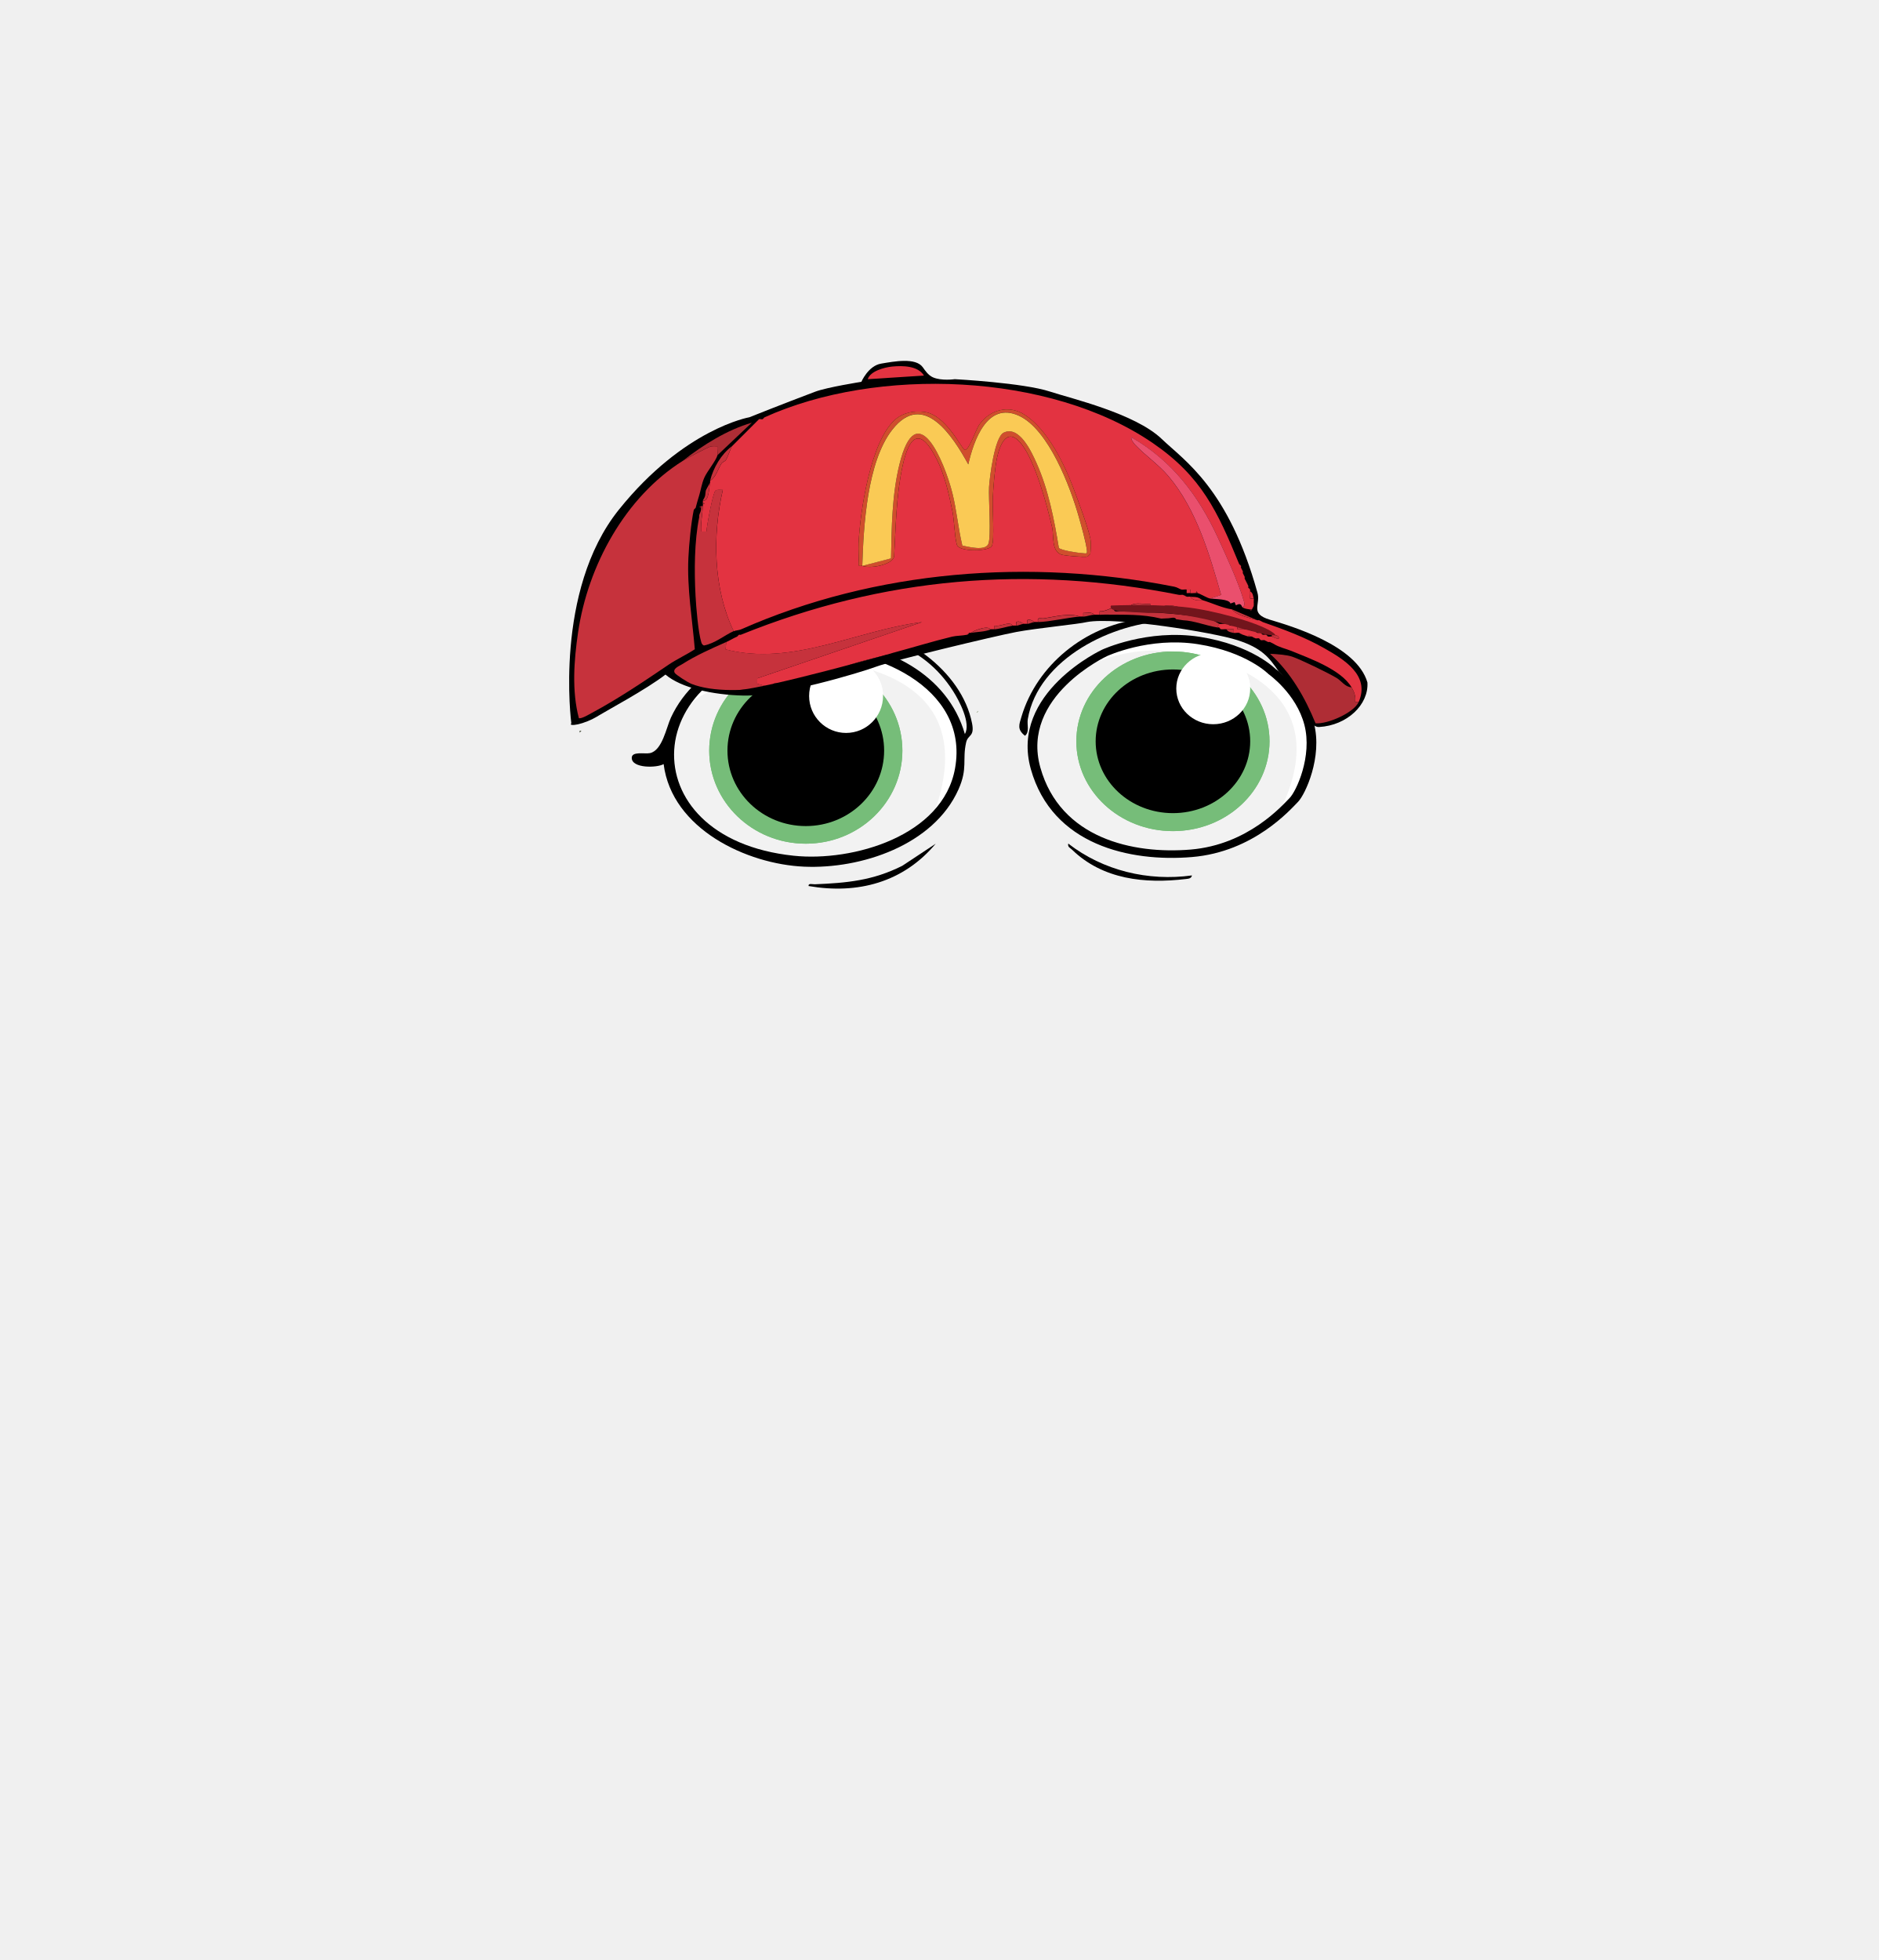
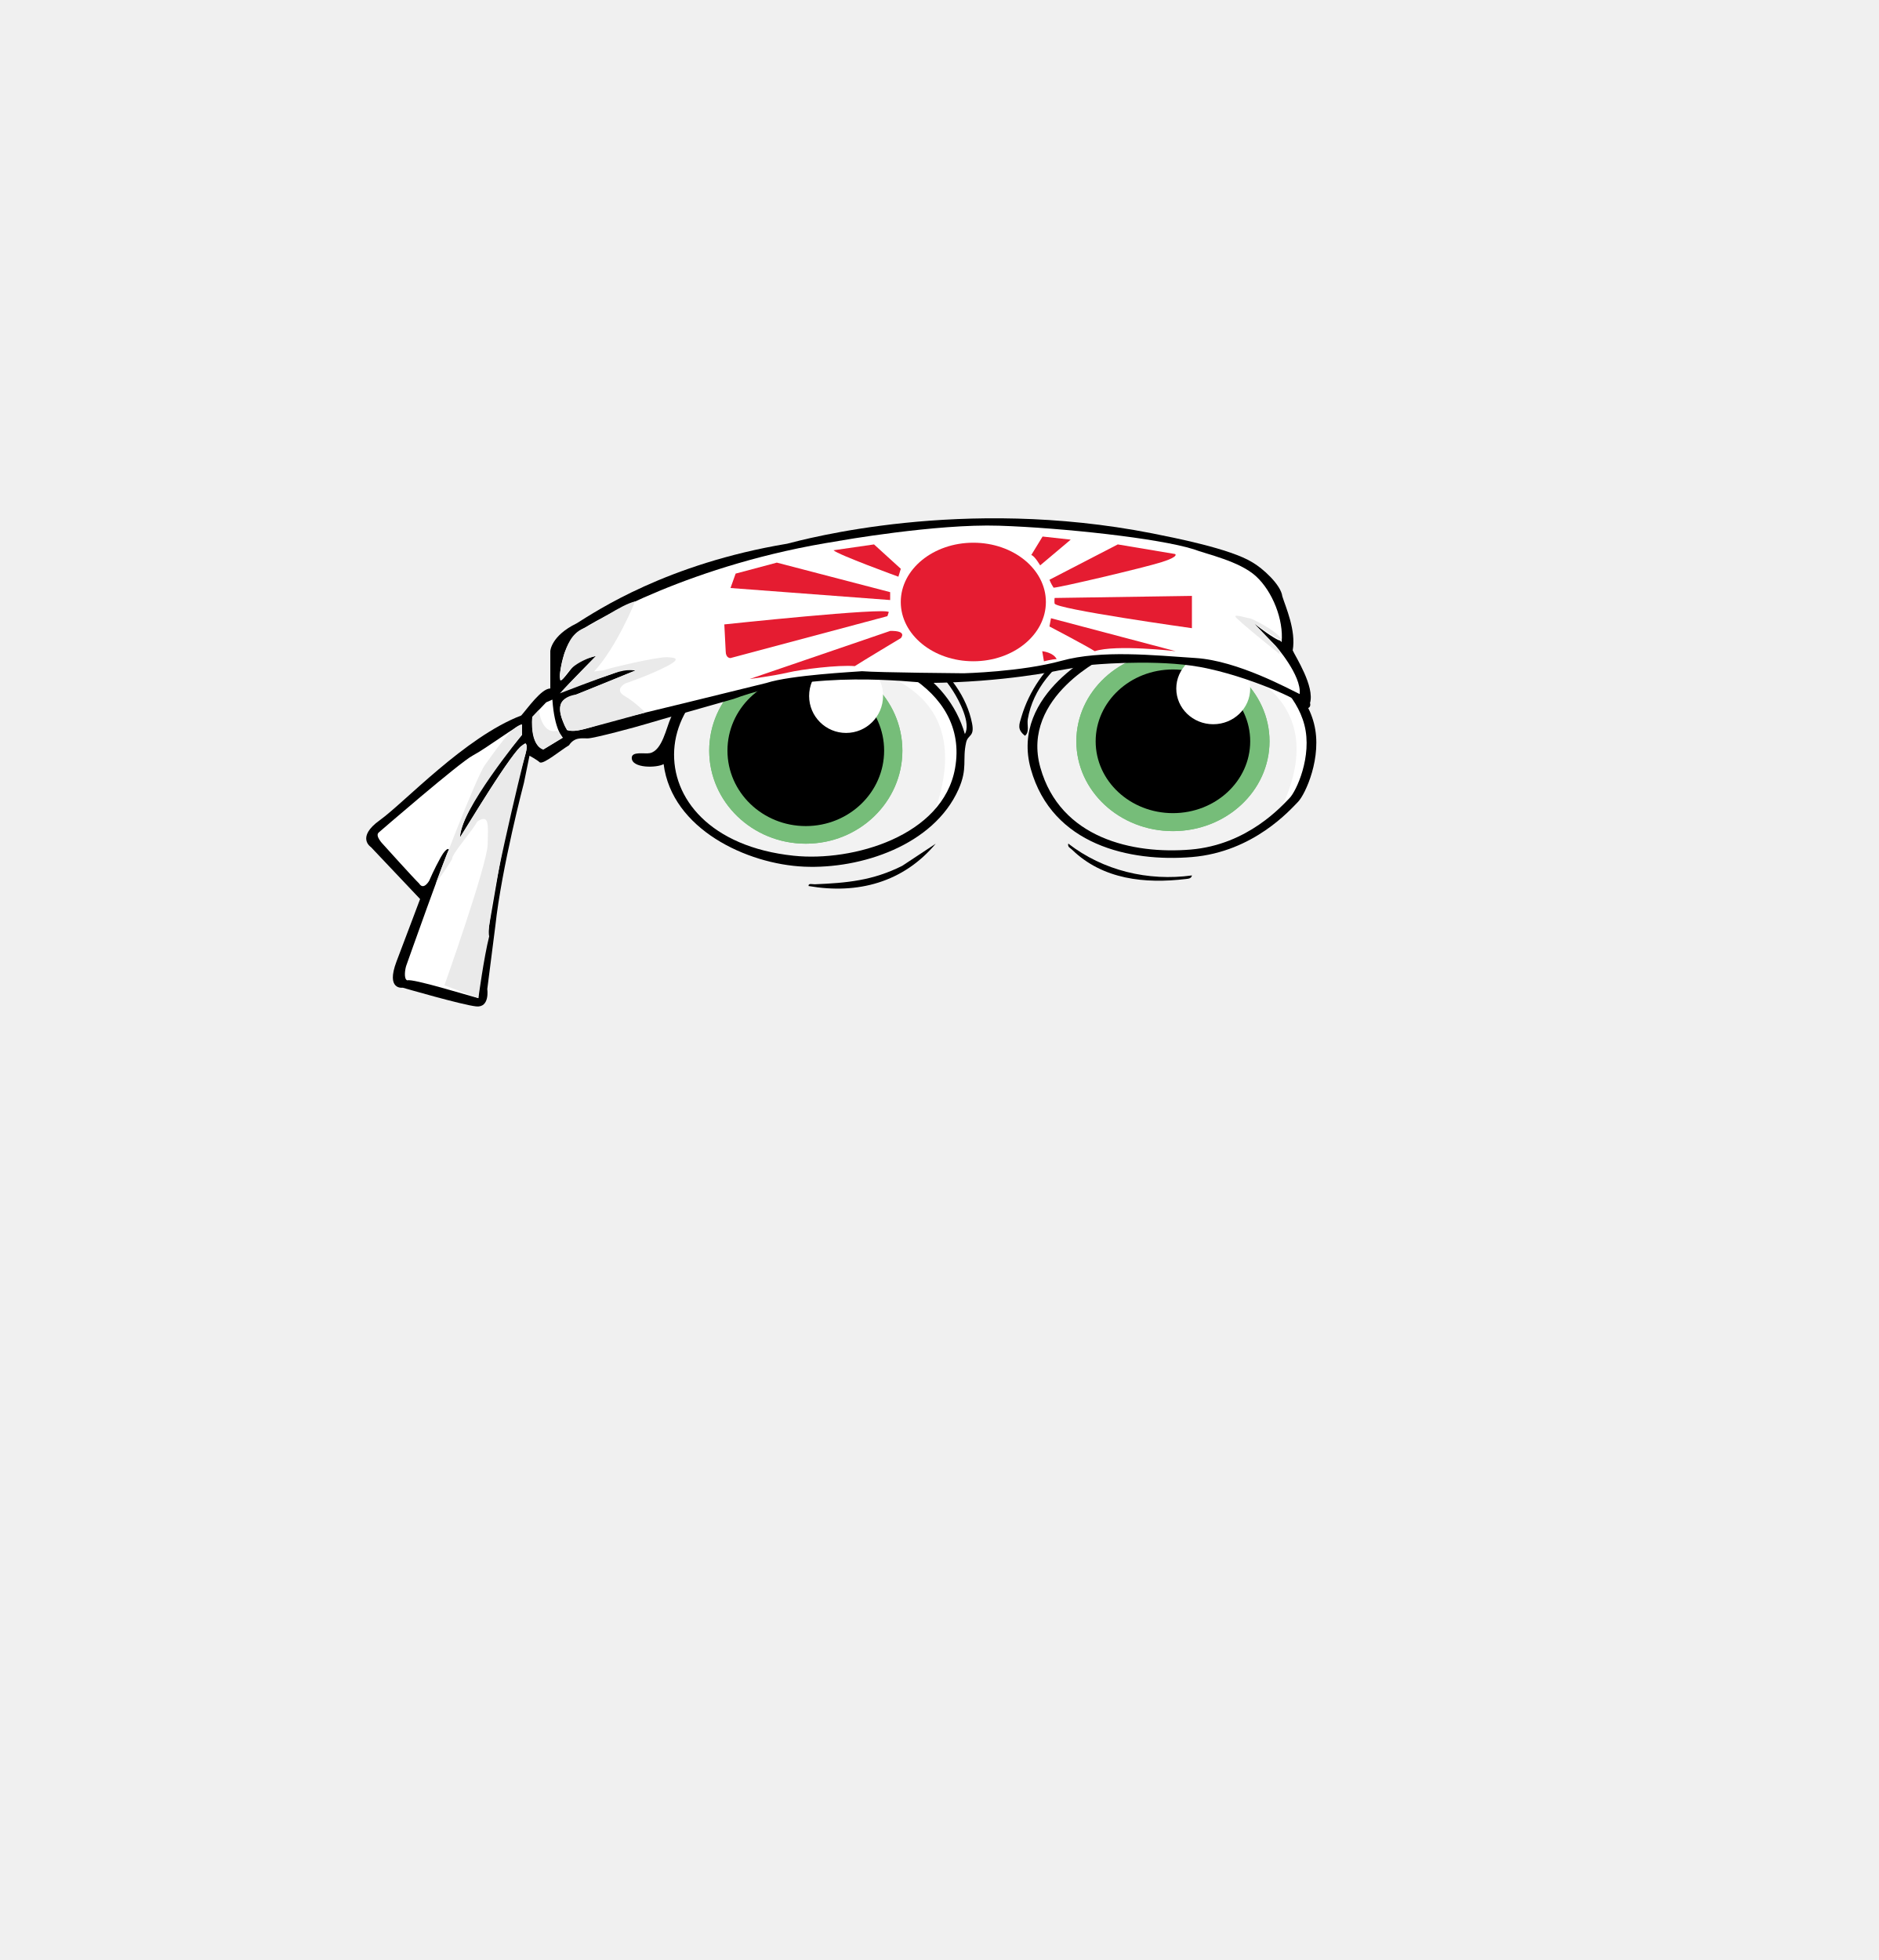
<svg xmlns="http://www.w3.org/2000/svg" id="Lager_2" viewBox="0 0 617.49 644.18">
  <defs>
-     <style>.cls-1{fill:none;}.cls-2{fill:#ea4f6d;}.cls-3{fill:#e33341;}.cls-4{fill:#af2d35;}.cls-5{fill:#d04e2d;}.cls-6{fill:#faca55;}.cls-7{fill:#6c8456;}.cls-8{fill:#fff;}.cls-9{fill:#586a48;}.cls-10{fill:#323b27;}.cls-11{fill:#72151c;}.cls-12{fill:#f2f2f2;}.cls-13{fill:#731a1d;}.cls-14{fill:#c6323c;}.cls-15{fill:#76bd79;}</style>
+     <style>.cls-1{fill:none;}.cls-2{fill:#eaeaea;}.cls-3{fill:#e51c31;}.cls-4{fill:#fff;}.cls-5{fill:#f2f2f2;}.cls-6{fill:#76bd79;}</style>
  </defs>
-   <g id="mcd">
-     <path class="cls-8" d="M430.61,245.07c0,16.68-18.98,36.26-44.98,36.26s-46.4-18.95-46.4-35.63,20.4-35.63,46.4-35.63,44.98,18.32,44.98,35Z" />
-     <path class="cls-12" d="M388.28,214.36c18.4,2.58,49.78,14.58,33.26,50.44-8.93,11.31-55.72,33.64-82.7-12.04-.9-11.47,5.49-26.42,8.72-28.5,9.15-5.87,22.32-12.49,40.72-9.9Z" />
-     <path class="cls-8" d="M316.5,247.51c0,16.49-20.22,35.86-47.93,35.86s-49.44-18.74-49.44-35.23,21.74-35.23,49.44-35.23,47.93,18.11,47.93,34.61Z" />
-     <path class="cls-12" d="M272.81,217.21c18.66,2.58,48.89,11.49,33.73,51.44-4.86,5.54-57.26,35.8-84.62-9.88-.91-11.47-.38-26.06,9.59-30.65s22.64-13.49,41.3-10.9Z" />
+   <g id="karatekid">
+     <path class="cls-4" d="M430.61,245.07c0,16.68-18.98,36.26-44.98,36.26s-46.4-18.95-46.4-35.63,20.4-35.63,46.4-35.63,44.98,18.32,44.98,35Z" />
+     <path class="cls-5" d="M388.28,214.36c18.4,2.58,49.78,14.58,33.26,50.44-8.93,11.31-55.72,33.64-82.7-12.04-.9-11.47,5.49-26.42,8.72-28.5,9.15-5.87,22.32-12.49,40.72-9.9Z" />
+     <path class="cls-4" d="M316.5,247.51c0,16.49-20.22,35.86-47.93,35.86s-49.44-18.74-49.44-35.23,21.74-35.23,49.44-35.23,47.93,18.11,47.93,34.61Z" />
+     <path class="cls-5" d="M272.81,217.21c18.66,2.58,48.89,11.49,33.73,51.44-4.86,5.54-57.26,35.8-84.62-9.88-.91-11.47-.38-26.06,9.59-30.65s22.64-13.49,41.3-10.9Z" />
    <path d="M279.42,205.25c17.01,1.57,36.69,15,40.1,32.49.88,4.51-1.33,3.6-1.94,6.25-1.32,5.77.6,8.48-2.53,15.48-8.18,18.3-31.97,26.2-50.76,25.37s-43.45-12.35-46.15-33.71c-2.21,1.28-10.45,1.45-10.48-2.03-.02-2.28,4.3-1.21,6-1.58,4.05-.89,5.35-8.38,6.89-11.7,16.33-35.19,85.24-33.96,96.61,5.43,2.07-3.5-1.82-10.9-3.88-14.12-10.21-15.95-26.3-19.21-43.67-20.79-.64-.06-3.21-.26-3.27-1.09,4.23.28,8.9-.39,13.07,0ZM264.49,213.55c-54.5,3.24-58.61,61.93-3.58,67.7,19.38,2.03,49.03-6.44,53.02-28.72,4.83-26.99-27.48-40.29-49.44-38.98Z" />
    <path d="M392.96,204.09c0,1.01-2.54.64-3.22.6-1.81-.1-3.42-.66-5.17-.63-18.5.33-43.35,12.39-46.73,32.3-.32,1.88.67,4.18-.92,5.46-2.63-2.09-1.96-3.58-1.13-6.35,5.1-17,20.91-29.56,38.37-31.9,6.54-.88,12.29-.01,18.8.52Z" />
    <path d="M307.59,277.27c-10.64,12.73-25.65,16.74-41.81,13.93-.14-1.01,1.32-.55,2.02-.57,10.6-.43,19.13-1.22,28.78-6.07l11.01-7.28Z" />
    <path d="M391.8,287.72c-.22,1.06-1.14,1.07-2.01,1.18-13.43,1.6-27.27.2-37.43-9.66-.62-.6-1.48-.83-1.21-1.98,11.46,8.9,26.28,12.44,40.65,10.46Z" />
    <path d="M431.91,237.76c-2.85-11.04-12.63-17.9-12.63-17.9,0,0-7.67-7.86-24.9-10.56-17.23-2.7-32.07,4.21-32.07,4.21,0,0-30.52,14.15-23.47,39.26,7.02,25,32.61,30.61,52.96,28.91,20.35-1.69,32.46-15.71,34.85-18.12s8.11-14.75,5.26-25.79ZM423.86,262.32c-2.23,2.25-13.53,15.32-32.5,16.9s-42.84-3.65-49.39-26.96c-6.58-23.41,21.89-36.61,21.89-36.61,0,0,13.84-6.45,29.91-3.93,16.07,2.52,23.22,9.85,23.22,9.85,0,0,9.12,6.4,11.78,16.7,2.66,10.29-2.67,21.8-4.9,24.05Z" />
-     <ellipse class="cls-15" cx="264.87" cy="246.7" rx="31.75" ry="30.59" />
+     <ellipse class="cls-6" cx="264.87" cy="246.7" rx="31.75" ry="30.59" />
    <ellipse cx="264.87" cy="246.7" rx="25.75" ry="24.8" />
-     <circle class="cls-8" cx="278.11" cy="228.74" r="12.15" />
-     <ellipse class="cls-15" cx="385.55" cy="243.64" rx="31.75" ry="29.52" />
+     <circle class="cls-4" cx="278.11" cy="228.74" r="12.15" />
+     <ellipse class="cls-6" cx="385.55" cy="243.64" rx="31.75" ry="29.52" />
    <ellipse cx="385.55" cy="243.64" rx="25.4" ry="23.61" />
-     <ellipse class="cls-8" cx="398.8" cy="226.3" rx="12.15" ry="11.73" />
-     <ellipse class="cls-15" cx="264.87" cy="246.7" rx="31.75" ry="30.59" />
+     <ellipse class="cls-4" cx="398.8" cy="226.3" rx="12.15" ry="11.73" />
+     <ellipse class="cls-6" cx="264.87" cy="246.7" rx="31.75" ry="30.59" />
    <ellipse cx="264.87" cy="246.7" rx="25.75" ry="24.8" />
-     <circle class="cls-8" cx="278.11" cy="228.74" r="12.15" />
-     <ellipse class="cls-15" cx="385.55" cy="243.64" rx="31.75" ry="29.52" />
+     <circle class="cls-4" cx="278.11" cy="228.74" r="12.15" />
+     <ellipse class="cls-6" cx="385.55" cy="243.64" rx="31.75" ry="29.52" />
    <ellipse cx="385.55" cy="243.64" rx="25.4" ry="23.61" />
-     <ellipse class="cls-8" cx="398.8" cy="226.3" rx="12.15" ry="11.73" />
-     <path d="M187.8,237.74s-5.81-43.52,15.62-70.22c21.43-26.7,42.9-30.38,42.9-30.38,0,0,10.68-4.27,21.6-8.39,3.89-1.47,15.22-3.26,15.22-3.26,0,0,2.25-5.27,6.48-5.98s11.35-2.09,13.7,1.19c.81,1.14,1.8,2.61,3.29,3.29,2.81,1.28,7.22.63,7.22.63,0,0,22.56,1.2,31.28,4.07,7.01,2.3,28,7.18,36.77,15.59,7.43,7.13,21.88,16.16,31.41,50.37,1.27,4.08-2.74,6.98,4.17,9.04s28.5,8.4,32.02,20.6c.47,7.28-6.67,14.15-15.92,14.65-4.48.24-8.16-14.32-13.12-18.07-3.32-4.93-5.8-7.93-13.7-10.48s-39.89-7.71-49.44-5.95c-2.82.7-16.36,1.98-23.23,3.27s-40.64,9.39-46.03,11.39-31.4,9.78-43.62,9.51c-10.1-.22-20.52-2.51-25.68-6.9-6.1,4.76-19.69,12.06-21.88,13.43-5.06,3.17-10.23,3.73-9.07,2.59Z" />
-     <path d="M303.7,123.44c-1.98-3.23-6.99-3.3-10.42-2.96-2.58.25-7.26,1.5-8.05,4.16l18.46-1.19Z" />
-     <path class="cls-10" d="M190.53,240.78v-.6c.2,0,.4,0,.6,0-.19.21-.41.39-.6.6Z" />
-     <path class="cls-3" d="M407.33,185.39l.6.6c.07.17-.07.42,0,.6l.6,1.19c.07.17-.07.42,0,.6l.6,1.19c.07.17-.06.42,0,.6l1.19,2.38c.06.18-.05.41,0,.6l.6.6c.04.19-.04.4,0,.6.14.69-.11,1.63,0,2.39h1.19c.08.31-.03.8,0,1.19v1.19c-.13.4-.45.79-.6,1.19h-.6c-.96-.15-1.45-.18-2.38-.6.86-1.07.45-1.7.14-2.78-1.58-5.49-5.86-14.82-8.37-20.25-6.39-13.84-15-25.21-28.4-32.94-.23.67.73,1.94,1.16,2.4,3.26,3.46,7.77,6.53,11.04,10.41,9.16,10.88,13.45,25.55,17.29,38.99l-3.57,1.19c-.99-.15-3.3-1.61-4.17-1.79l-.29-.58-.3.58c-.57-.08-1.23.09-1.79,0v-1.19s-1.19,0-1.19,0c-.53-.1-1.36.14-1.79,0-.72-.24-1.31-.73-2.32-.93-47.44-9.38-98.11-5.52-142.41,14.04-.68.3-1.71.29-2.38.6-6.74-13.97-7.02-31.44-3.58-46.45-.77.04-1.72-.22-2.42.26-.8.55-2.87,11.5-2.95,13.44h-1.78c-.13-2.82.42-5.55.59-8.34.01-.2-.01-.4,0-.6l.58-.3-.58-.3c.02-.2-.02-.4,0-.6,2.15.24,1.93-4.18,2.38-5.96.05-.19-.05-.41,0-.6,1.93-1.17,2.52-3.73,3.68-5.58.38-.6,1.22-.8,1.47-1.18.8-1.26,1.3-3.18,2-4.55l8.93-8.93c.26-.13.92.13,1.19,0l.6-.6c36.88-16.75,93.77-14.78,127.65,8.45,16,10.97,21.25,22.41,28.4,39.8ZM283.44,185.98c2.48,1.01,9.58-.24,10.46-2.94.55-9.88.69-20.28,2.8-29.96,2.3-10.57,6.06-12.48,11.27-2.04,2.53,5.07,3.97,11.38,5.09,16.94.65,3.23.69,8.3,1.47,11.04.71,2.5,10.63,2.21,11.5.42.95-1.95.12-12.56.3-15.78.22-3.87.6-9.2,1.35-12.95,1.02-5.12,3.67-10.66,8.31-4.47,4.39,5.85,8.17,19.76,9.85,27.08.65,2.82-.4,8.2,3.44,9.07,1.21.27,7.29.85,8.24.53l.89-.89c.09-1.49.29-3.19.05-4.65-.58-3.57-4.18-13.12-5.64-16.99-3.11-8.28-8.58-19.23-15.89-24-5.31-3.47-11.47-1.79-15.03,3.17-1.12,1.57-3.4,8.65-4.8,8.3-1-.25-6.08-11.48-13.16-12.45-3.51-.48-7.11.18-9.81,2.6-7.94,7.11-11.4,29.99-11.91,40.51-.11,2.35.14,4.74,0,7.1.15.73.92.25,1.22.37Z" />
-     <path class="cls-3" d="M387.68,195.51c.36.07.83-.07,1.19,0l1.19.6c.37.07.83-.07,1.19,0,.93,1.37,2.71,1.25,4.17,1.19,3.16.95,6.22,2.47,9.53,2.98,1.84,2.24,5.62,2.66,8.34,3.57.18.06.42-.06.6,0l1.19.6c6.96,2.43,13.84,4.96,20.26,8.62,6.35,3.62,15.06,8.82,11.3,17.58h-1.18c.2-1.87-.29-3.2-1.2-4.76-3.43-5.83-13.72-9.47-19.66-11.91-1.98-.81-4.14-1.21-5.96-2.38l-1.19-.6c-.18-.06-.42.06-.6,0l-1.19-.6c-.32-.1-.87.1-1.19,0l-.6-.6c-.32-.1-.86.1-1.19,0l-1.19-.6c-.18-.05-.41.05-.6,0l-.3-.58-.3.58c-.65-.17-1.25-.46-1.79-.6l-1.19-.6c-.5-.13-1.27.12-1.79,0v-1.19c-.78-.08-1.6.09-2.38,0-.57-.07-1.23.08-1.79,0l-.6-.6c-.19-.03-.4.03-.6,0l.6-1.19c.35.21,2.22-.14,2.98,0,.04,0,.12.5.6.6.7.14,1.66-.13,2.38,0v1.19c.77.09,1.62-.1,2.38,0,.57.07,1.26-.1,1.79,0,.04,0,.16.49.6.6.35.09.85-.09,1.19,0,.04.01.15.48.6.6.34.09.86-.09,1.19,0,.04.01.15.47.6.6.33.1.85-.09,1.19,0,.04.01.16.48.6.6.33.09.84-.09,1.19,0,.74.18,1.42.87,2.38.59-.16-1.4-1.82-.89-2.38-1.19-.92-.48-1.82-1.24-2.98-1.79-.04-.02-.18-.41-.6-.6-.17-.07-.43.07-.6,0-.28-.12-.62-.36-1.19-.6-.29-.12-.89.11-1.19,0-.04-.02-.15-.43-.6-.6-.3-.11-.88.11-1.19,0-.04-.01-.18-.47-.6-.6-.18-.06-.41.05-.6,0-.06-.02-.53-.85-1.19-.6h-1.19c-.18-.64-.73-.49-1.19-.6-.35-.08-.84.08-1.19,0-.06-.01-.27-.4-1.19-.6-.36-.08-.83.07-1.19,0-2.7-2.07-6.87-2.05-10.13-2.38-.59-.06-1.2.05-1.79,0-2.09-.99-5.84-1.94-7.74-.6-1.18-.06-2.39.05-3.57,0v-1.19c-2.06.27-4.94-.69-6.55.59-.59.01-1.2-.05-1.79,0l-1.79.6c-.56.08-1.27-.11-1.79,0-1.62.35-2.96,1.36-4.73,1.24l-.03,1.15c-.6,0-1.19,0-1.79,0-.66-1.05-2.45-.51-3.58-.59v1.19c-.39.02-.79-.03-1.19,0-3.31-1.27-8.14.02-11.66.58-1.12.18-2.38-.67-2.04,1.2-.39,0-.81.04-1.19,0-.12-.01-1.29-1.16-2.38-.59v1.19c-.4,0-.8.03-1.19,0-.12,0-1.28-1.16-2.38-.59v1.19c-.4,0-.8,0-1.19,0-.08,0-.07-.67-1.45-.62s-2.95.9-4.5.64v1.18c-.4.03-.81-.04-1.2,0-.1.01-.54-.62-1.88-.5-1.27.12-3.61.86-4.67,1.69-.19.04-.4-.04-.6,0l-.6.6c-1.62.35-3.61.31-5.01.65-6.42,1.55-12.99,3.59-19.41,5.31l-1.19.6c-.19.05-.41-.05-.6,0-5.8,1.55-11.85,2.59-17.27,5.36h-.6l-1.19.6c-.34.09-.86-.09-1.19,0l-1.19.6c-.18.06-.42-.06-.6,0h-1.19s0,1.19,0,1.19c-.3.08-.81-.01-1.19,0-1.99.06-1.01-.39-3.57.6-.31.12-.62.41-1.19.6-.99-1.23-3.2.4-4.76.02v1.17c-.4,0-.81.04-1.2,0-.12-.01-1.29-1.16-2.38-.59v1.19c-.39.05-.81-.05-1.19,0l-4.17-1.19.03-1.74,54.17-18.5c-21.45,2.66-42.6,14.66-64.59,8.96l.26-2.41c1.21-.54,2.35-1.28,3.57-1.79l.6-.6c.17-.07.43.07.6,0,46.92-18.95,94.52-22.98,144.14-13.1Z" />
-     <path class="cls-14" d="M224.48,151.44c1.17-.73,8.44-4.61,9.27-4.73.68-.1,1.37-.04,2.05-.04-.11.92.18,2.14,0,2.98-.36,1.67-3.38,5.26-4.28,7.33s-1.09,3.83-1.67,5.77c-.35,1.16-.95,3.13-1.19,4.17l-.6.6c-.9,4.26-1.57,11.39-1.78,15.79-.48,10.11,1.28,20.15,2.11,30.08-2.8,1.83-5.87,3.22-8.65,5.09-7.97,5.41-16.54,11.19-25.24,15.85-1,.54-3.21,1.89-4.21,1.73-2.38-8.95-1.63-19.03-.27-28.25,3.21-21.86,15.46-44.46,34.46-56.37Z" />
-     <path class="cls-14" d="M238.77,211l-.26,2.41c21.99,5.7,43.14-6.3,64.59-8.96l-54.17,18.5-.03,1.74,4.17,1.19c-7.67,1.06-18.64,1.75-25.93-1.17-.94-.38-4.99-2.91-5.36-3.58-.77-1.38,1.53-2.25,2.52-2.88,4.52-2.87,9.62-5.11,14.47-7.27Z" />
-     <path class="cls-14" d="M231.03,166.33c-.17,2.8-.73,5.53-.59,8.34h1.78c.08-1.94,2.14-12.89,2.95-13.44.7-.48,1.65-.22,2.42-.26-3.45,15.01-3.17,32.48,3.58,46.45-3.23,1.48-6.15,4.05-9.79,4.73-.45-.2-.68-.51-.83-.97-1.04-3.23-1.73-11.7-1.92-15.35-.44-8.29-.4-17.98,1.22-25.93v-.6c.15-.75.67-1.15.6-2.38v-.6h.6Z" />
-     <path class="cls-4" d="M424.61,215.77c2.89.97,11.77,5.29,14.71,7.03,1.69,1,2.77,2.98,4.94,3.1.92,1.56,1.4,2.9,1.2,4.76h1.18c-1.53,3.58-10.31,7.41-14.21,7.06-3.46-8.47-8.15-16.67-14.97-22.84,1.82.05,5.56.36,7.14.9Z" />
-     <path class="cls-2" d="M408.53,199.68c-.54-.24-.28-1.83-2.28-.74l-.45-1.05-1.34.46c-.42-1.53-4.95-1.39-6.64-1.65l3.57-1.19c-3.84-13.44-8.14-28.12-17.29-38.99-3.27-3.88-7.78-6.94-11.04-10.41-.43-.46-1.4-1.73-1.16-2.4,13.4,7.73,22.01,19.1,28.4,32.94,2.51,5.43,6.79,14.76,8.37,20.25.31,1.09.72,1.71-.14,2.78Z" />
-     <path class="cls-14" d="M366.24,199.68c-.33,1.8.91,1.15,2.06,1.19,8.62.29,16.98.54,25.54,1.89,3.84.6,4.21.67,6.95,2.28l-.6,1.19c-3.82-.6-7.61-2.22-11.32-2.38-.39-.02-1.83-.31-2.22-.3-.45-.88-1.59-.44-2.5-.35-.39.04-2.08.08-2.47.11-6.35-1.54-11.97-1.22-18.45-1.31-.77-.01-1.67.07-1.75.07l.03-1.15c1.77.13,3.11-.88,4.73-1.24Z" />
-     <path class="cls-3" d="M303.7,123.44l-18.46,1.19c.78-2.65,5.47-3.91,8.05-4.16,3.43-.33,8.44-.27,10.42,2.96Z" />
-     <path class="cls-4" d="M247.11,138.93l-11.32,10.72c.18-.84-.11-2.06,0-2.98-.67,0-1.37-.07-2.05.04-.83.13-8.1,4-9.27,4.73,6.63-5.22,14.5-10.13,22.63-12.51Z" />
-     <path class="cls-14" d="M291.78,215.17c-.37,1.22-1.52,1.11-2.48,1.39-4.9,1.4-9.83,3.41-14.79,3.97,5.42-2.77,11.48-3.81,17.27-5.36Z" />
-     <path class="cls-14" d="M354.92,202.66c-4.35.35-9.71,1.69-13.7,1.79-.34-1.87.92-1.02,2.04-1.2,3.52-.57,8.35-1.85,11.66-.58Z" />
-     <path class="cls-14" d="M233.41,158.59c-.45,1.78-.23,6.2-2.38,5.96.03-.29.65-.9.78-1.82.33-2.28-.2-.72,1.6-4.14Z" />
-     <path class="cls-14" d="M332.88,205.64c-1.85.28-4.17,1.05-5.96,1.19v-1.18c1.56.26,3.1-.6,4.5-.64s1.37.62,1.45.62Z" />
-     <path class="cls-14" d="M325.73,206.83c-2.08.89-4.52.78-6.55,1.19,1.06-.82,3.41-1.57,4.67-1.69,1.34-.12,1.78.51,1.88.5Z" />
-     <path class="cls-14" d="M262.6,224.1c-1.54.5-3.1,1.18-4.76,1.19v-1.17c1.56.38,3.78-1.25,4.76-.02Z" />
-     <path class="cls-14" d="M359.68,202.07c-1.18.01-2.35.52-3.57.6v-1.19c1.12.09,2.92-.46,3.57.59Z" />
-     <path class="cls-3" d="M395.42,197.3c-1.46.06-3.24.18-4.17-1.19.71.15,1.54,0,2.42.26.79.23,1.39.83,1.75.93Z" />
-     <path class="cls-14" d="M267.36,222.91l-3.57.6c2.57-.99,1.58-.54,3.57-.6Z" />
-     <path class="cls-14" d="M256.64,225.3c-.74.52-1.55.48-2.38.6v-1.19c1.09-.56,2.26.58,2.38.59Z" />
-     <path class="cls-3" d="M412.1,196.71h-1.19c-.11-.75.14-1.69,0-2.38.98.57.95,1.46,1.19,2.38Z" />
-     <path class="cls-14" d="M336.45,205.04c-.75.07-1.7.59-2.38.6v-1.19c1.1-.56,2.26.58,2.38.59Z" />
-     <path class="cls-14" d="M340.03,204.45c-.75.07-1.69.59-2.38.6v-1.19c1.09-.56,2.26.58,2.38.59Z" />
-     <path class="cls-14" d="M413.29,203.85c-2.72-.92-6.5-1.33-8.34-3.57l8.34,3.57Z" />
-     <path class="cls-3" d="M390.06,193.73h1.19s0,1.19,0,1.19c-.37-.06-.81.07-1.19,0v-1.19Z" />
-     <path class="cls-14" d="M269.75,221.72c-.08.03-.33.98-1.19,1.19v-1.19s1.19,0,1.19,0Z" />
-     <path class="cls-13" d="M412.1,199.09v-1.19c.05.58.43-.16,0,1.19Z" />
-     <path class="cls-13" d="M390.06,196.11l-1.19-.6c.95.19,1.13.58,1.19.6Z" />
-     <path class="cls-13" d="M393.63,194.92c-.05-.01.31.13-.6,0l.3-.58.29.58Z" />
-     <path class="cls-14" d="M271.53,221.13c-.06.02-.48.37-1.19.6l1.19-.6Z" />
-     <path class="cls-14" d="M273.91,220.53c-.18.65-.73.48-1.19.6l1.19-.6Z" />
-     <path class="cls-13" d="M410.31,192.54l-1.19-2.38c.16.45.8,1.11,1.19,2.38Z" />
-     <path class="cls-13" d="M409.12,189.56l-.6-1.19c.08.21.37.59.6,1.19Z" />
-     <path class="cls-13" d="M408.53,187.77l-.6-1.19c.08.21.37.63.6,1.19Z" />
-     <path class="cls-14" d="M293.57,214.57c-.06.02-.38.38-1.19.6l1.19-.6Z" />
-     <path class="cls-14" d="M415.08,204.45l-1.19-.6c.64.22,1.09.56,1.19.6Z" />
-     <path class="cls-13" d="M242.35,209.21s.16-.42.6-.6l-.6.6Z" />
-     <path class="cls-14" d="M317.99,208.62l.6-.6s-.24.52-.6.6Z" />
-     <path class="cls-13" d="M410.91,200.28h.6l-.29.54c-.16-.01-.22-.53-.3-.54Z" />
-     <path class="cls-13" d="M410.91,193.73l-.6-.6s.5.17.6.6Z" />
-     <path class="cls-13" d="M407.93,185.98l-.6-.6s.43.18.6.6Z" />
-     <path class="cls-13" d="M229.84,169.9s-.13.04,0-.6v.6Z" />
-     <path class="cls-13" d="M228.05,167.52l.6-.6c-.05.22-.57.46-.6.6Z" />
-     <path class="cls-13" d="M230.43,166.92c0-.09-.57-.16-.59-.3l.59-.3v.6Z" />
-     <path class="cls-14" d="M231.03,165.73c.01-.2-.02-.4,0-.6l.58.3-.58.3Z" />
-     <path class="cls-13" d="M250.69,137.74c.16-.08.34-.48.6-.6l-.6.6Z" />
-     <path class="cls-7" d="M320.97,234.23c.14-.24.39-.42.6-.6-.04.28-.31.53-.6.6Z" />
-     <path class="cls-9" d="M370.41,206.24l.6-.6c-.1.02-.32.51-.6.6Z" />
-     <path class="cls-5" d="M283.44,185.98c-.3-.12-1.07.36-1.22-.37.14-2.35-.11-4.74,0-7.1.5-10.52,3.97-33.4,11.91-40.51,2.7-2.42,6.29-3.08,9.81-2.6,7.08.98,12.16,12.21,13.16,12.45,1.4.35,3.67-6.73,4.8-8.3,3.56-4.97,9.72-6.64,15.03-3.17,7.31,4.77,12.79,15.72,15.89,24,1.45,3.87,5.05,13.42,5.64,16.99.24,1.46.05,3.16-.05,4.65l-.89.89c-.94.31-7.03-.26-8.24-.53-3.84-.87-2.79-6.26-3.44-9.07-1.68-7.31-5.47-21.23-9.85-27.08-4.64-6.19-7.29-.66-8.31,4.47-.74,3.75-1.13,9.08-1.35,12.95-.18,3.22.65,13.83-.3,15.78-.87,1.79-10.79,2.08-11.5-.42-.78-2.74-.82-7.8-1.47-11.04-1.12-5.56-2.56-11.88-5.09-16.94-5.21-10.44-8.97-8.52-11.27,2.04-2.11,9.68-2.25,20.08-2.8,29.96-.88,2.71-7.98,3.95-10.46,2.94l9.45-2.47c.18-10.14.32-20.99,2.76-30.89,5.68-23.06,14.82-.83,17.4,9.41,1.44,5.69,1.9,11.58,3.28,17.27,2.02.41,7.4,1.81,8.51-.47,1.05-2.16.05-15.12.27-18.79.2-3.31,1.82-16.4,4.79-17.85,5.16-2.52,9.21,6.42,10.83,10.02,3.87,8.66,5.81,18.49,7.32,27.82.53.83,6.46,1.71,7.77,1.76.99.04,1.59.45,1.45-.85-.29-2.74-1.85-8.19-2.66-11.05-2.77-9.82-9.94-28.84-19.73-33.28-10.42-4.73-14.79,8.19-16.6,16-5-9.1-14.76-24.55-25.03-11.33-8.25,10.62-9.39,31.67-9.81,44.69Z" />
-     <path class="cls-14" d="M240.56,146.67c-.71,1.38-1.2,3.3-2,4.55-.24.38-1.09.58-1.47,1.18-1.16,1.85-1.75,4.41-3.68,5.58,1.09-4.29,3.57-8.56,7.15-11.32Z" />
-     <path class="cls-14" d="M401.38,202.66c-3.3-.65-7.05-.9-10.13-2.38,3.26.33,7.43.31,10.13,2.38Z" />
-     <path class="cls-14" d="M389.47,200.28c-2.56-.23-5.18-.46-7.74-.6,1.9-1.35,5.65-.39,7.74.6Z" />
-     <path class="cls-14" d="M371.6,199.09c1.61-1.29,4.49-.32,6.56-.59v1.19c-2.1-.09-4.05-.64-6.56-.6Z" />
-     <path class="cls-14" d="M403.16,206.83c.78.09,1.6-.08,2.39,0v1.19c-.94-.22-1.82-.24-2.39-1.19Z" />
-     <path class="cls-14" d="M418.06,208.62c.56.29,2.22-.21,2.38,1.19-.96.28-1.64-.41-2.38-.59v-.6Z" />
-     <path class="cls-14" d="M409.12,206.83c-.77-.1-1.61.09-2.39,0v-1.19c.96.17,1.82.28,2.39,1.19Z" />
-     <path class="cls-14" d="M369.81,199.09c-.09,0-.96.47-1.79.6l1.79-.6Z" />
-     <path class="cls-14" d="M413.89,206.24l-1.19-.6c.58.23.91.47,1.19.6Z" />
-     <path class="cls-14" d="M418.65,211.6l-1.19-.6,1.19.6Z" />
-     <path class="cls-14" d="M416.86,211c-.65-.22-1.13-.57-1.19-.6l1.19.6Z" />
-     <path class="cls-14" d="M403.76,203.26l-1.19-.6c.92.19,1.13.58,1.19.6Z" />
-     <path class="cls-14" d="M406.14,203.85l-1.19-.6c.47.11,1.01-.04,1.19.6Z" />
-     <path class="cls-14" d="M412.69,209.81c-.74-.23-1.13-.58-1.19-.6l1.19.6Z" />
-     <path class="cls-14" d="M408.53,204.45l-1.19-.6c.66-.25,1.13.58,1.19.6Z" />
-     <path class="cls-14" d="M408.53,208.62c-.67-.17-1.12-.58-1.19-.6l1.19.6Z" />
-     <path class="cls-14" d="M414.48,210.4c-.46-.15-.56-.58-.6-.6l.6.6Z" />
-     <path class="cls-14" d="M416.86,209.21c-.44-.12-.56-.58-.6-.6l.6.6Z" />
-     <path class="cls-14" d="M410.91,209.21c-.19-.05-.41.05-.6,0l.3-.58.3.58Z" />
-     <path class="cls-14" d="M415.08,208.62c-.45-.13-.56-.58-.6-.6l.6.6Z" />
-     <path class="cls-14" d="M413.29,208.02c-.44-.12-.55-.59-.6-.6l.6.6Z" />
-     <path class="cls-14" d="M411.5,207.43c-.44-.11-.55-.59-.6-.6l.6.6Z" />
-     <path class="cls-14" d="M415.08,206.83l-.6-.6c.41.18.55.58.6.6Z" />
-     <path class="cls-14" d="M401.38,206.83c-.45-.07-.55-.59-.6-.6l.6.6Z" />
-     <path class="cls-14" d="M411.5,205.64l-.6-.6c.45.16.56.58.6.6Z" />
-     <path class="cls-14" d="M404.36,205.64c-.47-.09-.55-.59-.6-.6l.6.6Z" />
-     <path class="cls-14" d="M409.72,205.04l-.6-.6c.42.13.56.58.6.6Z" />
-     <path class="cls-6" d="M283.44,185.98c.42-13.01,1.56-34.07,9.81-44.69,10.27-13.22,20.03,2.23,25.03,11.33,1.8-7.81,6.18-20.73,16.6-16,9.79,4.44,16.96,23.46,19.73,33.28.81,2.86,2.36,8.31,2.66,11.05.14,1.3-.47.89-1.45.85-1.32-.05-7.24-.93-7.77-1.76-1.52-9.32-3.45-19.16-7.32-27.82-1.61-3.61-5.67-12.55-10.83-10.02-2.96,1.45-4.59,14.54-4.79,17.85-.22,3.67.78,16.63-.27,18.79-1.11,2.28-6.49.88-8.51.47-1.38-5.69-1.85-11.58-3.28-17.27-2.58-10.24-11.72-32.47-17.4-9.41-2.44,9.91-2.58,20.75-2.76,30.89l-9.45,2.47Z" />
-     <path class="cls-11" d="M365.19,199.02s17.26-.73,27.74.97c10.48,1.69,23.79,5.76,26.31,8.63-1.19.6-5.36-.6-10.13-1.79s-19.68-6.03-31.69-5.36c-7.5-.54-13.28-.26-12.24-2.45Z" />
-     <path d="M293.57,214.57s-41.2,11.6-50.93,12.23c.5.56,9.32,1.29,9.32,1.29l23.75-6.37,17.26-4.98.6-2.17Z" />
+     <ellipse class="cls-4" cx="398.8" cy="226.3" rx="12.15" ry="11.73" />
+     <path d="M162.82,304.33l-2.65,20.75s.91,6.15-3.64,5.69c-4.55-.46-24.13-6.15-24.13-6.15,0,0-5.69.91-2.05-8.65s7.74-20.49,7.74-20.49l-16.16-17.07s-5.01-3.19,2.96-8.88c7.97-5.69,28-27.32,46.44-34.37,2.05-2.28,6.6-8.88,9.56-8.88v-12.29s.23-5.01,8.65-9.11c6.6-4.1,29.59-19.58,69.2-26.18,5.46-1.37,57.37-15.71,119.97-3.41,6.83,1.37,25.72,5.01,33.01,9.56,3.19,1.82,9.33,7.28,9.79,11.15,1.14,3.64,4.55,11.15,3.41,17.76.91,2.05,7.28,11.84,5.69,17.3.46,1.37-.91,2.73-2.73.46s-21.4-10.7-36.2-12.75c-14.8-2.05-33.24-.23-33.24-.23l-10.47,1.82s-17.76,3.87-42.8,4.1c-5.69-.23-37.79-4.55-63.97,5.24-3.19.91-25.72,7.28-28.68,8.2s-17.3,4.78-19.35,4.78-4.33-.46-6.15,2.28c-2.73,1.59-8.2,6.24-9.56,5.62-.91-.84-3.41-2.21-3.41-2.21l-1.82,8.88s-7.34,27.85-9.41,47.09Z" />
+     <path class="cls-4" d="M275.62,177.79s32.06-5.69,52.78-5.01,52.36,4.1,63.97,7.74c4.1,1.59,15.02,3.87,20.49,8.88,5.46,5.01,9.11,14.34,8.42,21.63-1.14-1.14.23.23-2.73-1.59s-6.37-4.55-6.37-4.55l7.06,7.28s8.65,9.79,7.97,15.94c-3.41-1.59-20.26-10.93-34.15-11.84-13.89-.91-30.96-2.73-44.16.91-13.2,3.64-32.1,4.1-32.1,4.1,0,0-28-.23-33.46-.68-2.5.23-23.43,1.26-31.42,3.87-5.69,1.37-48.72,12.07-51.9,12.52,0,0-10.47,4.33-13.66,2.96-.68-1.37-4.78-8.65,0-10.47,4.78-1.82,22.54-9.11,22.54-9.11,0,0-3.41-.68-5.92.46s-18.68,5.92-18.9,7.06c3.2-3.64,11.85-12.29,11.85-12.29,0,0-4.78.91-6.6,2.5s-5.02,6.83-5.24,5.24c-.22-3.87,1.6-12.75,6.38-15.94,4.78-3.19,36.95-22.16,85.17-29.59Z" />
+     <path class="cls-4" d="M179.52,230.84l-4.55,4.78s-.79,9.33,3.64,10.7c1.14-.68,6.37-3.87,6.37-3.87,0,0-2.73-2.5-3.41-12.52l-2.05.91Z" />
+     <ellipse class="cls-3" cx="319.94" cy="197.85" rx="23.85" ry="19.48" />
+     <path class="cls-3" d="M273.98,180.85l13.32-1.92,8.8,8.01-.79,2.6s-19.86-7.22-21.33-8.69Z" />
+     <polygon class="cls-3" points="241.81 188.52 255.35 184.91 292.6 194.62 292.6 197.21 240.12 193.26 241.81 188.52" />
+     <path class="cls-3" d="M338.98,182.43l3.72-6.09,9.25,1.02-10.04,8.46s-1.92-3.27-2.93-3.39Z" />
+     <path class="cls-3" d="M344.96,190.55l22.46-11.62,18.85,3.16s1.47.79-4.4,2.65c-5.87,1.86-33.74,8.41-35.55,8.41-.9-1.35-1.35-2.6-1.35-2.6Z" />
+     <path class="cls-3" d="M346.65,196.53l45.14-.68v10.61s-45.14-6.32-45.14-8.13c-.11-.56,0-1.81,0-1.81Z" />
+     <path class="cls-3" d="M345.47,203.19l40.96,10.83s-19.55-2.29-26.58,0c-2.6-1.69-14.89-8.13-14.89-8.13l.51-2.71Z" />
+     <path class="cls-3" d="M342.59,214.03s3.61.34,4.74,2.6c-1.53.03-4.18.72-4.18.72l-.56-3.31Z" />
+     <path class="cls-3" d="M238.09,205.22s52.93-5.64,54.06-4.06l-.45,1.35-51.58,13.77s-1.58.11-1.58-2.26c-.11-2.37-.45-8.8-.45-8.8Z" />
+     <path class="cls-3" d="M292.6,207.37l-46.17,15.79s7.81-1.01,12.51-2.11,16.48-2.56,22.04-2.12c2.6-1.69,15.12-9.2,15.12-9.2,0,0,2.37-2.48-3.5-2.37Z" />
+     <path class="cls-4" d="M124.48,273.62s26.58-23.03,30.94-25.32,15.01-10.28,16.16-10.18v3.42s-19.48,22.69-20.4,33.69c.8-.69,17.42-29.56,21.54-30.94.92.57,0,3.55,0,3.55,0,0-7.91,27.62-7.45,30.48-.57,3.32-8.59,48.47-8.02,49.73-3.21-.8-21.66-6.53-23.38-5.84-1.26-.46-.69-3.78-.34-4.81s13.29-37.36,13.86-37.81-.34-1.72-2.52,2.18-3.78,7.68-3.78,7.68c0,0-1.83,3.32-3.32.92-1.6-1.49-11.92-12.95-11.92-12.95,0,0-2.65-2.68-1.38-3.78Z" />
+     <path class="cls-2" d="M177.12,233.36s.81,7.83,5.72,6.85c.75-.14,2.14,2.24,2.14,2.24l-1.46.89-4.92,2.98s-4.42-.83-3.64-10.7l2.15-2.26Z" />
+     <path class="cls-2" d="M208.78,197.65s-5.95,14.84-13.49,23.05c1.69-.3,2.78-.2,4.07-.69s16.58-4.15,19.95-4.01c1.19.14,5.66-.06,0,2.92s-13.8,5.71-13.8,5.71c0,0-3.77,2.03-.2,4.11s6.82,5.45,6.82,5.45c0,0-16.74,4.61-19.08,5.16s-6.32,2.03-7.45-.89-4.11-8.91,3.83-10.21c4.53-1.82,19.45-7.89,19.45-7.89,0,0-2.24-.73-7.17.94s-17.65,6.57-17.65,6.57l11.85-12.29s-7.84,1.7-10.93,7.58c-.92.16-1.88.56.53-8.43.87-2.16,2.09-6.52,6.39-8.26s12.01-7.65,16.89-8.82Z" />
+     <path class="cls-2" d="M420.63,214.99s-14.45-11.56-14.57-12.38,4.42.71,4.72.59,9.24,4.17,10.55,7.13c-.05.71-9.16-5.43-9.16-5.43l8.41,8.93.04,1.17Z" />
+     <path class="cls-2" d="M146.09,323.83s14.1-39.69,14.22-46.37c.12-6.43.59-10.12-3.46-7.42-1.11,2.47-8.4,10.63-8.22,12.24-.93,1.85-5.35,8.01-5.35,8.01,0,0,13.07-34.71,16.16-38.92s8.83-12.91,12.13-13.25v3.42s-20.38,24.9-20.4,33.69c2.2-3.43,17.81-29.19,20.4-30.17,1.15-.77,2.17-.86,1.15,2.78s-13.4,54.35-11.92,59.92c-1.72,6.72-3.55,20.29-3.55,20.29l-11.16-4.22Z" />
    <rect class="cls-1" width="617.49" height="644.18" />
  </g>
</svg>
